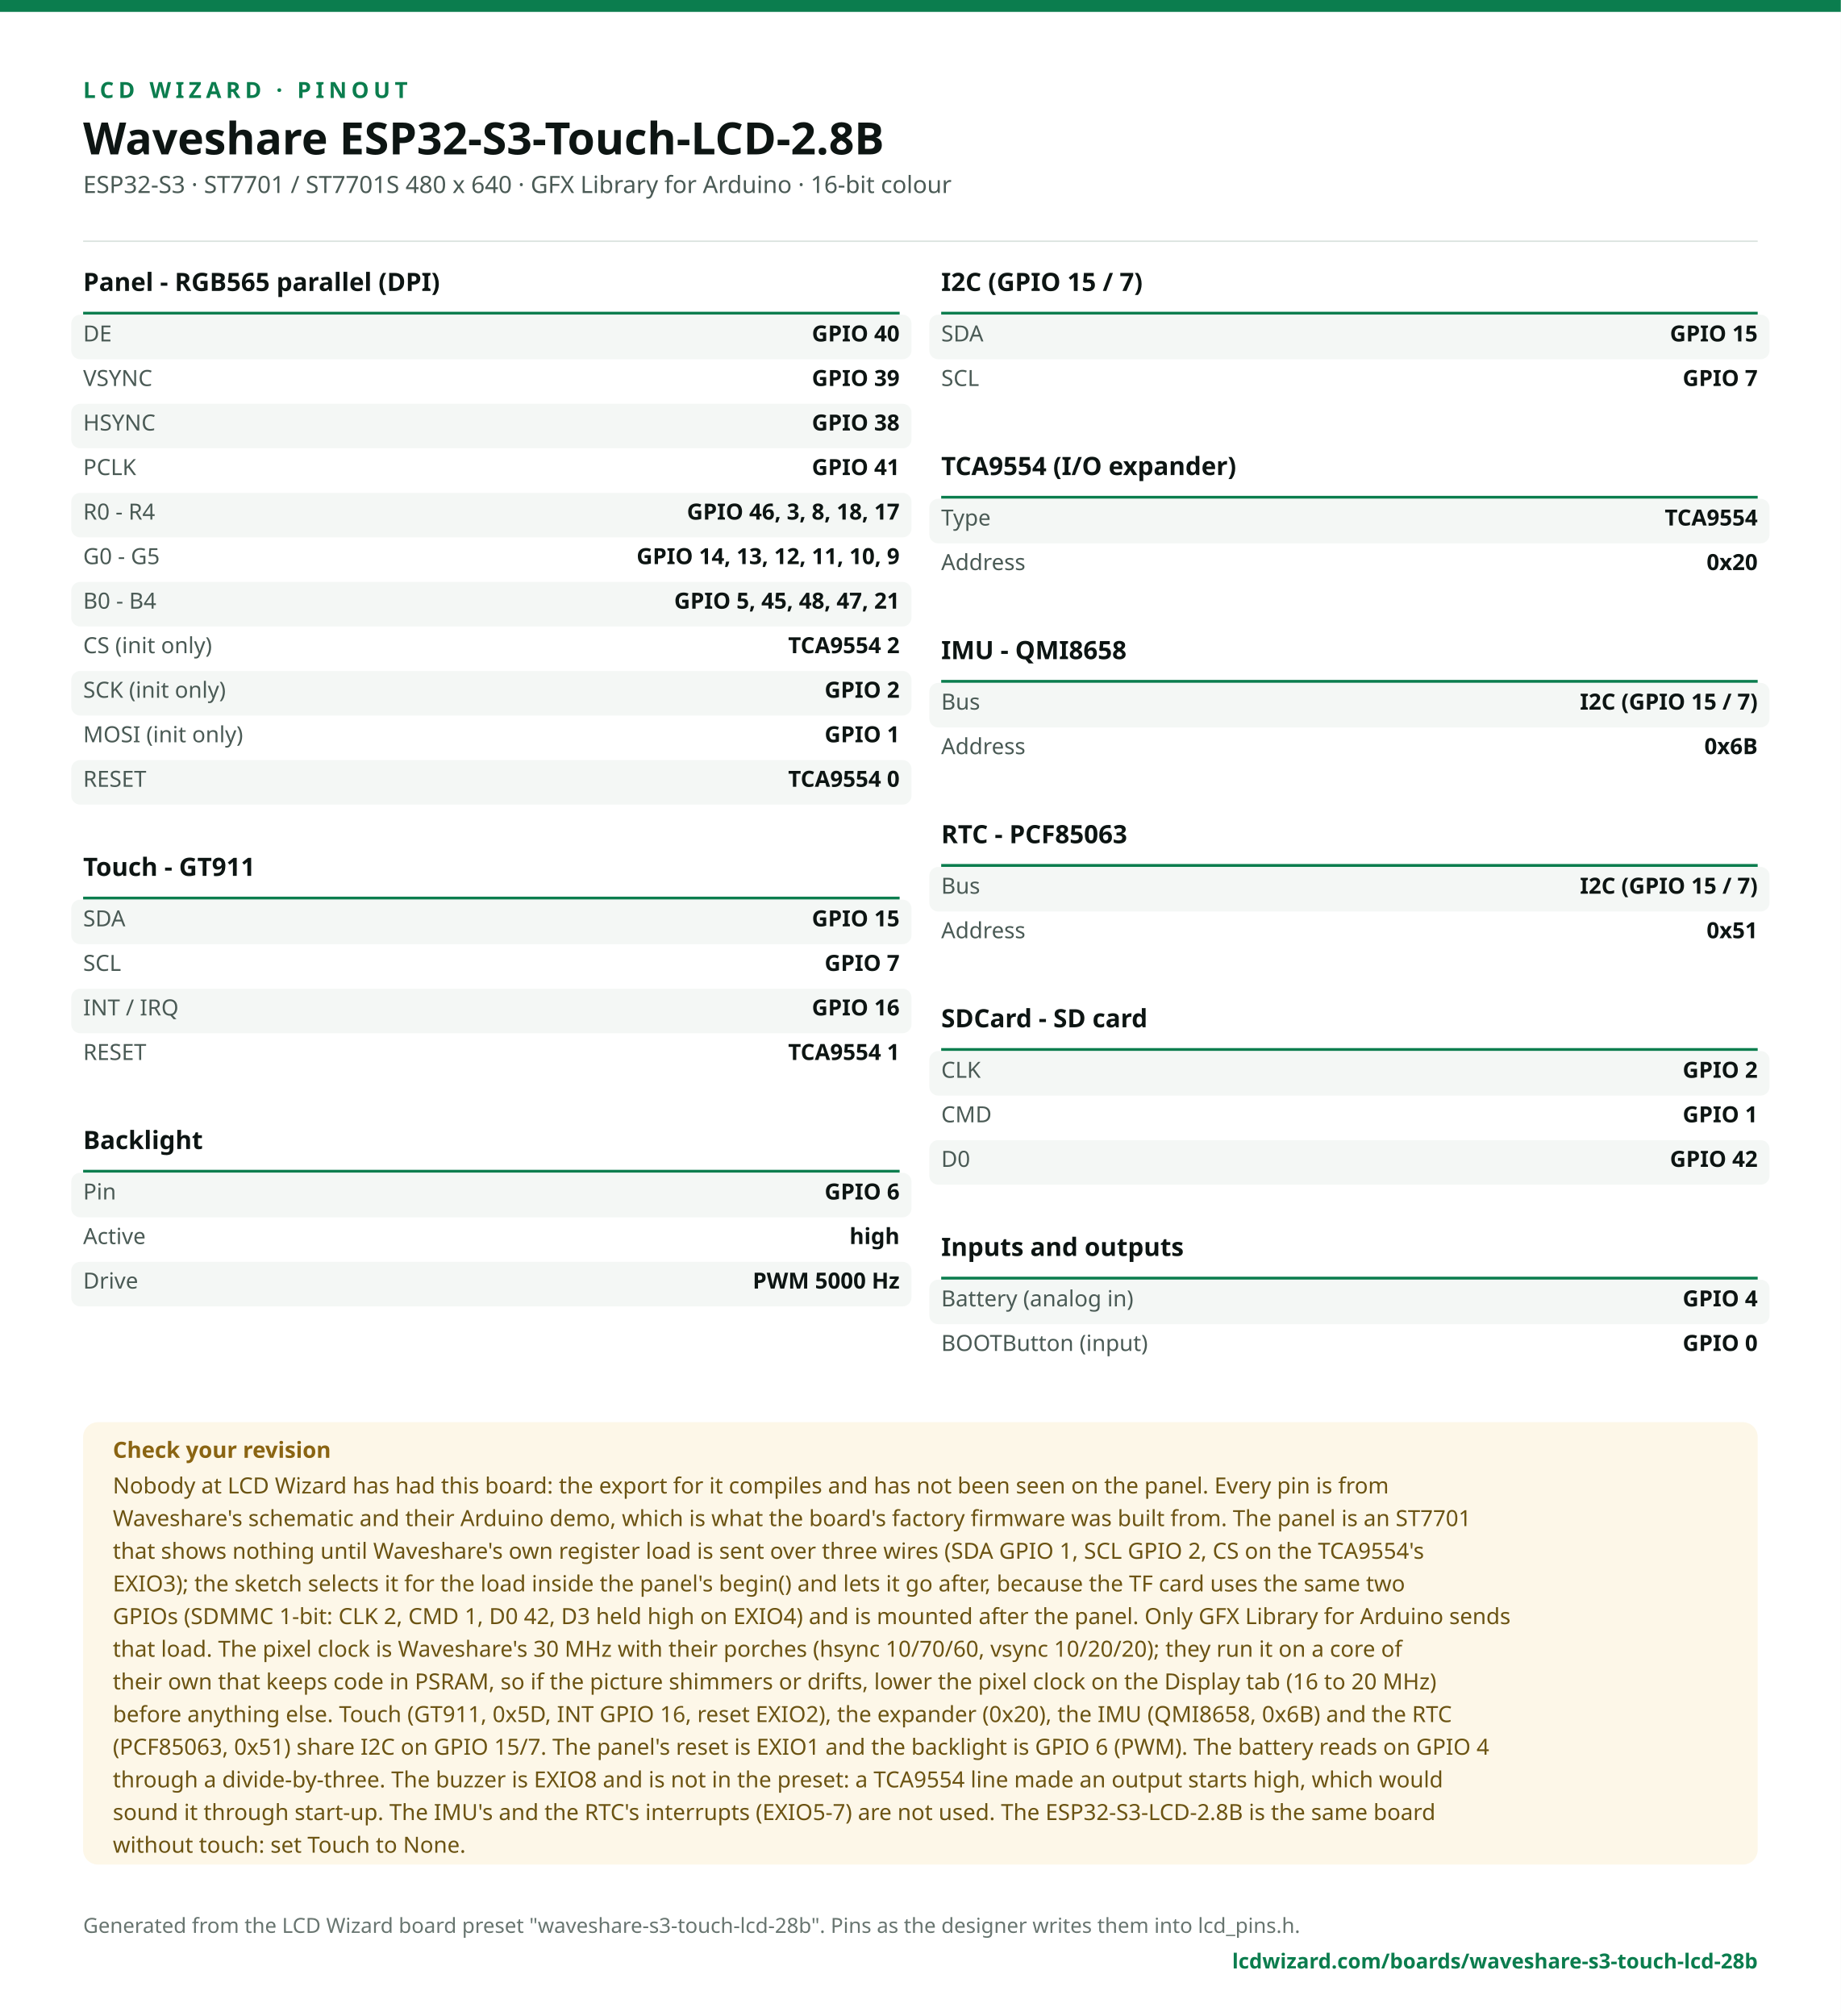
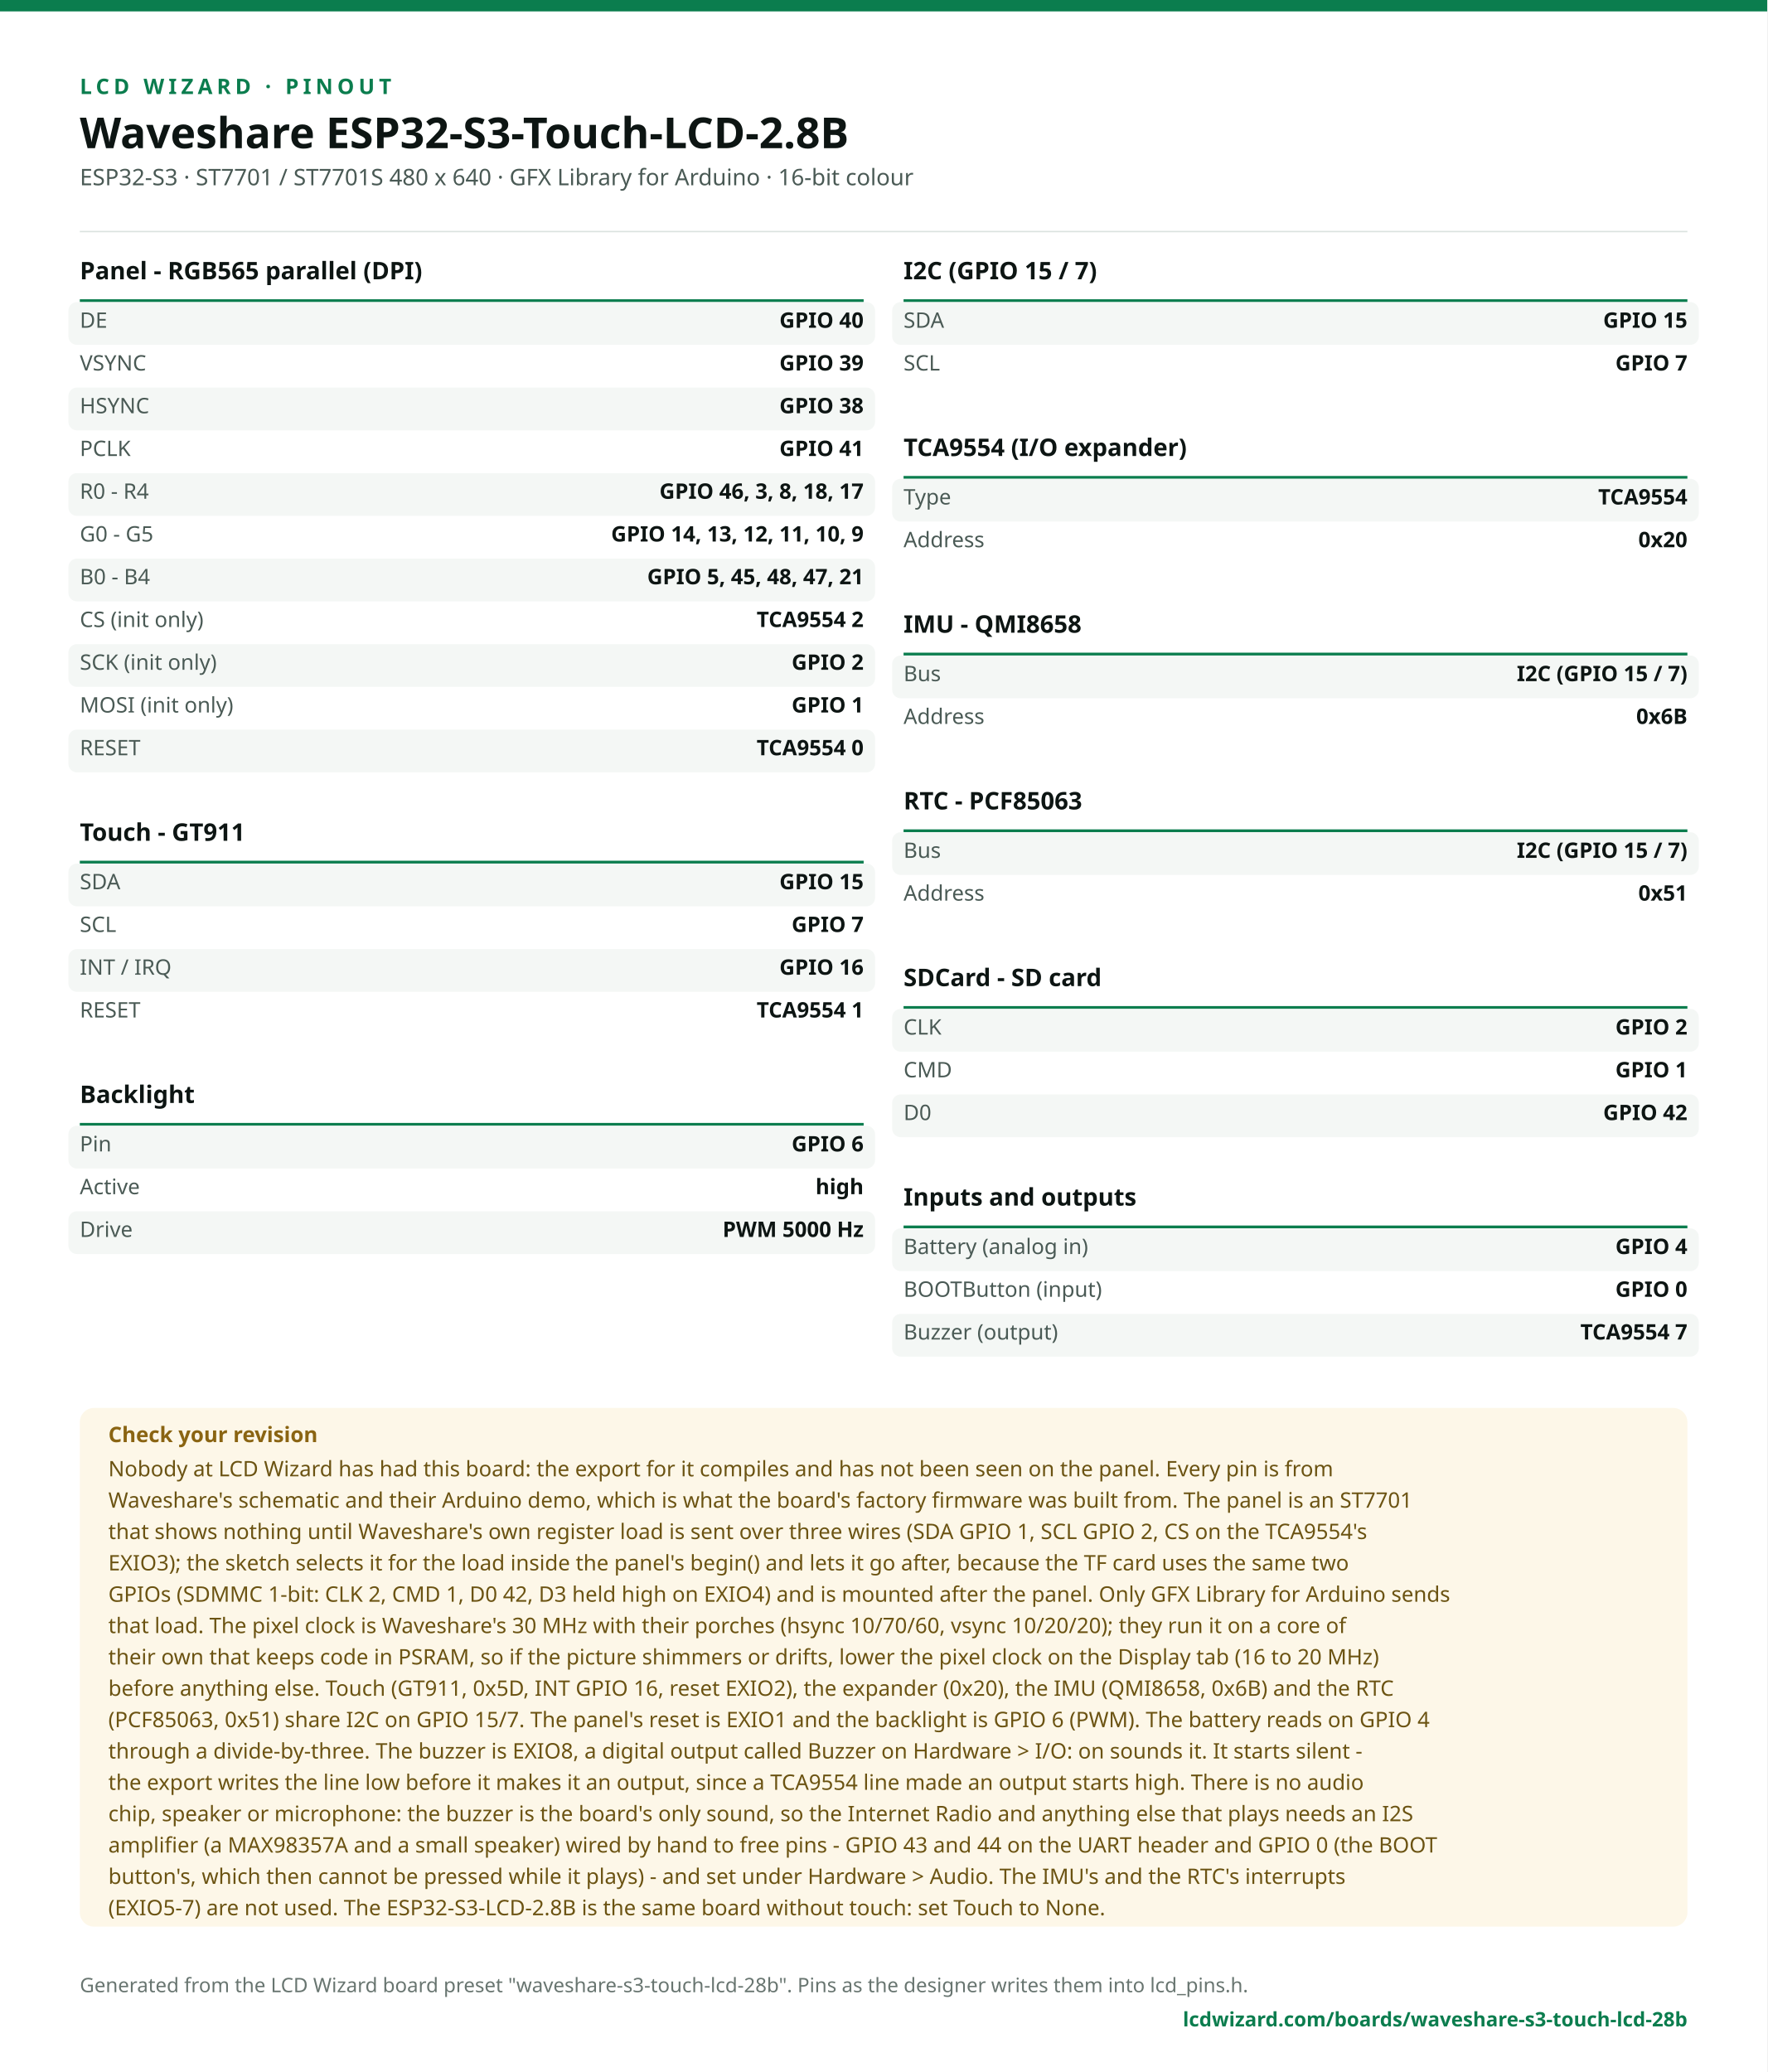
- <svg xmlns="http://www.w3.org/2000/svg" width="1240" height="1358" viewBox="0 0 1240 1358">
-   <rect width="1240" height="1358" fill="#ffffff" />
+ <svg xmlns="http://www.w3.org/2000/svg" width="1240" height="1454" viewBox="0 0 1240 1454">
+   <rect width="1240" height="1454" fill="#ffffff" />
  <rect x="0" y="0" width="1240" height="8" fill="#0b7d4e" />
  <text x="56" y="66" font-family="Montserrat" font-weight="700" font-size="15" letter-spacing="3" fill="#0b7d4e">LCD WIZARD  ·  PINOUT</text>
  <text x="56" y="104" font-family="Montserrat" font-weight="700" font-size="30" fill="#0d1513">Waveshare ESP32-S3-Touch-LCD-2.8B</text>
  <text x="56" y="130" font-family="Montserrat" font-weight="500" font-size="16" fill="#4a5a55">ESP32-S3   ·   ST7701 / ST7701S 480 x 640   ·   GFX Library for Arduino   ·   16-bit colour</text>
  <rect x="56" y="162" width="1128" height="1" fill="#dbe3df" />
  <text x="56" y="196" font-family="Montserrat" font-weight="700" font-size="17" fill="#0d1513">Panel - RGB565 parallel (DPI)</text>
  <rect x="56" y="210" width="550" height="2" fill="#0b7d4e" />
  <rect x="48" y="212" width="566" height="30" rx="6" fill="#f4f7f5" />
  <text x="56" y="230" font-family="Montserrat" font-weight="500" font-size="15" fill="#4a5a55">DE</text>
  <text x="606" text-anchor="end" y="230" font-family="Montserrat" font-weight="700" font-size="15" fill="#0d1513">GPIO 40</text>
  <text x="56" y="260" font-family="Montserrat" font-weight="500" font-size="15" fill="#4a5a55">VSYNC</text>
  <text x="606" text-anchor="end" y="260" font-family="Montserrat" font-weight="700" font-size="15" fill="#0d1513">GPIO 39</text>
  <rect x="48" y="272" width="566" height="30" rx="6" fill="#f4f7f5" />
  <text x="56" y="290" font-family="Montserrat" font-weight="500" font-size="15" fill="#4a5a55">HSYNC</text>
  <text x="606" text-anchor="end" y="290" font-family="Montserrat" font-weight="700" font-size="15" fill="#0d1513">GPIO 38</text>
  <text x="56" y="320" font-family="Montserrat" font-weight="500" font-size="15" fill="#4a5a55">PCLK</text>
  <text x="606" text-anchor="end" y="320" font-family="Montserrat" font-weight="700" font-size="15" fill="#0d1513">GPIO 41</text>
  <rect x="48" y="332" width="566" height="30" rx="6" fill="#f4f7f5" />
  <text x="56" y="350" font-family="Montserrat" font-weight="500" font-size="15" fill="#4a5a55">R0 - R4</text>
  <text x="606" text-anchor="end" y="350" font-family="Montserrat" font-weight="700" font-size="15" fill="#0d1513">GPIO 46, 3, 8, 18, 17</text>
  <text x="56" y="380" font-family="Montserrat" font-weight="500" font-size="15" fill="#4a5a55">G0 - G5</text>
  <text x="606" text-anchor="end" y="380" font-family="Montserrat" font-weight="700" font-size="15" fill="#0d1513">GPIO 14, 13, 12, 11, 10, 9</text>
  <rect x="48" y="392" width="566" height="30" rx="6" fill="#f4f7f5" />
  <text x="56" y="410" font-family="Montserrat" font-weight="500" font-size="15" fill="#4a5a55">B0 - B4</text>
  <text x="606" text-anchor="end" y="410" font-family="Montserrat" font-weight="700" font-size="15" fill="#0d1513">GPIO 5, 45, 48, 47, 21</text>
  <text x="56" y="440" font-family="Montserrat" font-weight="500" font-size="15" fill="#4a5a55">CS (init only)</text>
  <text x="606" text-anchor="end" y="440" font-family="Montserrat" font-weight="700" font-size="15" fill="#0d1513">TCA9554 2</text>
  <rect x="48" y="452" width="566" height="30" rx="6" fill="#f4f7f5" />
  <text x="56" y="470" font-family="Montserrat" font-weight="500" font-size="15" fill="#4a5a55">SCK (init only)</text>
  <text x="606" text-anchor="end" y="470" font-family="Montserrat" font-weight="700" font-size="15" fill="#0d1513">GPIO 2</text>
  <text x="56" y="500" font-family="Montserrat" font-weight="500" font-size="15" fill="#4a5a55">MOSI (init only)</text>
  <text x="606" text-anchor="end" y="500" font-family="Montserrat" font-weight="700" font-size="15" fill="#0d1513">GPIO 1</text>
  <rect x="48" y="512" width="566" height="30" rx="6" fill="#f4f7f5" />
  <text x="56" y="530" font-family="Montserrat" font-weight="500" font-size="15" fill="#4a5a55">RESET</text>
  <text x="606" text-anchor="end" y="530" font-family="Montserrat" font-weight="700" font-size="15" fill="#0d1513">TCA9554 0</text>
  <text x="56" y="590" font-family="Montserrat" font-weight="700" font-size="17" fill="#0d1513">Touch - GT911</text>
  <rect x="56" y="604" width="550" height="2" fill="#0b7d4e" />
  <rect x="48" y="606" width="566" height="30" rx="6" fill="#f4f7f5" />
  <text x="56" y="624" font-family="Montserrat" font-weight="500" font-size="15" fill="#4a5a55">SDA</text>
  <text x="606" text-anchor="end" y="624" font-family="Montserrat" font-weight="700" font-size="15" fill="#0d1513">GPIO 15</text>
  <text x="56" y="654" font-family="Montserrat" font-weight="500" font-size="15" fill="#4a5a55">SCL</text>
  <text x="606" text-anchor="end" y="654" font-family="Montserrat" font-weight="700" font-size="15" fill="#0d1513">GPIO 7</text>
  <rect x="48" y="666" width="566" height="30" rx="6" fill="#f4f7f5" />
  <text x="56" y="684" font-family="Montserrat" font-weight="500" font-size="15" fill="#4a5a55">INT / IRQ</text>
  <text x="606" text-anchor="end" y="684" font-family="Montserrat" font-weight="700" font-size="15" fill="#0d1513">GPIO 16</text>
  <text x="56" y="714" font-family="Montserrat" font-weight="500" font-size="15" fill="#4a5a55">RESET</text>
  <text x="606" text-anchor="end" y="714" font-family="Montserrat" font-weight="700" font-size="15" fill="#0d1513">TCA9554 1</text>
  <text x="56" y="774" font-family="Montserrat" font-weight="700" font-size="17" fill="#0d1513">Backlight</text>
  <rect x="56" y="788" width="550" height="2" fill="#0b7d4e" />
  <rect x="48" y="790" width="566" height="30" rx="6" fill="#f4f7f5" />
  <text x="56" y="808" font-family="Montserrat" font-weight="500" font-size="15" fill="#4a5a55">Pin</text>
  <text x="606" text-anchor="end" y="808" font-family="Montserrat" font-weight="700" font-size="15" fill="#0d1513">GPIO 6</text>
  <text x="56" y="838" font-family="Montserrat" font-weight="500" font-size="15" fill="#4a5a55">Active</text>
  <text x="606" text-anchor="end" y="838" font-family="Montserrat" font-weight="700" font-size="15" fill="#0d1513">high</text>
  <rect x="48" y="850" width="566" height="30" rx="6" fill="#f4f7f5" />
  <text x="56" y="868" font-family="Montserrat" font-weight="500" font-size="15" fill="#4a5a55">Drive</text>
  <text x="606" text-anchor="end" y="868" font-family="Montserrat" font-weight="700" font-size="15" fill="#0d1513">PWM 5000 Hz</text>
  <text x="634" y="196" font-family="Montserrat" font-weight="700" font-size="17" fill="#0d1513">I2C (GPIO 15 / 7)</text>
  <rect x="634" y="210" width="550" height="2" fill="#0b7d4e" />
  <rect x="626" y="212" width="566" height="30" rx="6" fill="#f4f7f5" />
  <text x="634" y="230" font-family="Montserrat" font-weight="500" font-size="15" fill="#4a5a55">SDA</text>
  <text x="1184" text-anchor="end" y="230" font-family="Montserrat" font-weight="700" font-size="15" fill="#0d1513">GPIO 15</text>
  <text x="634" y="260" font-family="Montserrat" font-weight="500" font-size="15" fill="#4a5a55">SCL</text>
  <text x="1184" text-anchor="end" y="260" font-family="Montserrat" font-weight="700" font-size="15" fill="#0d1513">GPIO 7</text>
  <text x="634" y="320" font-family="Montserrat" font-weight="700" font-size="17" fill="#0d1513">TCA9554 (I/O expander)</text>
  <rect x="634" y="334" width="550" height="2" fill="#0b7d4e" />
  <rect x="626" y="336" width="566" height="30" rx="6" fill="#f4f7f5" />
  <text x="634" y="354" font-family="Montserrat" font-weight="500" font-size="15" fill="#4a5a55">Type</text>
  <text x="1184" text-anchor="end" y="354" font-family="Montserrat" font-weight="700" font-size="15" fill="#0d1513">TCA9554</text>
  <text x="634" y="384" font-family="Montserrat" font-weight="500" font-size="15" fill="#4a5a55">Address</text>
  <text x="1184" text-anchor="end" y="384" font-family="Montserrat" font-weight="700" font-size="15" fill="#0d1513">0x20</text>
  <text x="634" y="444" font-family="Montserrat" font-weight="700" font-size="17" fill="#0d1513">IMU - QMI8658</text>
  <rect x="634" y="458" width="550" height="2" fill="#0b7d4e" />
  <rect x="626" y="460" width="566" height="30" rx="6" fill="#f4f7f5" />
  <text x="634" y="478" font-family="Montserrat" font-weight="500" font-size="15" fill="#4a5a55">Bus</text>
  <text x="1184" text-anchor="end" y="478" font-family="Montserrat" font-weight="700" font-size="15" fill="#0d1513">I2C (GPIO 15 / 7)</text>
  <text x="634" y="508" font-family="Montserrat" font-weight="500" font-size="15" fill="#4a5a55">Address</text>
  <text x="1184" text-anchor="end" y="508" font-family="Montserrat" font-weight="700" font-size="15" fill="#0d1513">0x6B</text>
  <text x="634" y="568" font-family="Montserrat" font-weight="700" font-size="17" fill="#0d1513">RTC - PCF85063</text>
  <rect x="634" y="582" width="550" height="2" fill="#0b7d4e" />
  <rect x="626" y="584" width="566" height="30" rx="6" fill="#f4f7f5" />
  <text x="634" y="602" font-family="Montserrat" font-weight="500" font-size="15" fill="#4a5a55">Bus</text>
  <text x="1184" text-anchor="end" y="602" font-family="Montserrat" font-weight="700" font-size="15" fill="#0d1513">I2C (GPIO 15 / 7)</text>
  <text x="634" y="632" font-family="Montserrat" font-weight="500" font-size="15" fill="#4a5a55">Address</text>
  <text x="1184" text-anchor="end" y="632" font-family="Montserrat" font-weight="700" font-size="15" fill="#0d1513">0x51</text>
  <text x="634" y="692" font-family="Montserrat" font-weight="700" font-size="17" fill="#0d1513">SDCard - SD card</text>
  <rect x="634" y="706" width="550" height="2" fill="#0b7d4e" />
  <rect x="626" y="708" width="566" height="30" rx="6" fill="#f4f7f5" />
  <text x="634" y="726" font-family="Montserrat" font-weight="500" font-size="15" fill="#4a5a55">CLK</text>
  <text x="1184" text-anchor="end" y="726" font-family="Montserrat" font-weight="700" font-size="15" fill="#0d1513">GPIO 2</text>
  <text x="634" y="756" font-family="Montserrat" font-weight="500" font-size="15" fill="#4a5a55">CMD</text>
  <text x="1184" text-anchor="end" y="756" font-family="Montserrat" font-weight="700" font-size="15" fill="#0d1513">GPIO 1</text>
  <rect x="626" y="768" width="566" height="30" rx="6" fill="#f4f7f5" />
  <text x="634" y="786" font-family="Montserrat" font-weight="500" font-size="15" fill="#4a5a55">D0</text>
  <text x="1184" text-anchor="end" y="786" font-family="Montserrat" font-weight="700" font-size="15" fill="#0d1513">GPIO 42</text>
  <text x="634" y="846" font-family="Montserrat" font-weight="700" font-size="17" fill="#0d1513">Inputs and outputs</text>
  <rect x="634" y="860" width="550" height="2" fill="#0b7d4e" />
  <rect x="626" y="862" width="566" height="30" rx="6" fill="#f4f7f5" />
  <text x="634" y="880" font-family="Montserrat" font-weight="500" font-size="15" fill="#4a5a55">Battery (analog in)</text>
  <text x="1184" text-anchor="end" y="880" font-family="Montserrat" font-weight="700" font-size="15" fill="#0d1513">GPIO 4</text>
  <text x="634" y="910" font-family="Montserrat" font-weight="500" font-size="15" fill="#4a5a55">BOOTButton (input)</text>
  <text x="1184" text-anchor="end" y="910" font-family="Montserrat" font-weight="700" font-size="15" fill="#0d1513">GPIO 0</text>
-   <rect x="56" y="958" width="1128" height="298" rx="10" fill="#fdf7e8" />
-   <text x="76" y="982" font-family="Montserrat" font-weight="700" font-size="15" fill="#8a6412">Check your revision</text>
-   <text x="76" y="1006" font-family="Montserrat" font-weight="500" font-size="15" fill="#6b5312">Nobody at LCD Wizard has had this board: the export for it compiles and has not been seen on the panel. Every pin is from</text>
-   <text x="76" y="1028" font-family="Montserrat" font-weight="500" font-size="15" fill="#6b5312">Waveshare's schematic and their Arduino demo, which is what the board's factory firmware was built from. The panel is an ST7701</text>
-   <text x="76" y="1050" font-family="Montserrat" font-weight="500" font-size="15" fill="#6b5312">that shows nothing until Waveshare's own register load is sent over three wires (SDA GPIO 1, SCL GPIO 2, CS on the TCA9554's</text>
-   <text x="76" y="1072" font-family="Montserrat" font-weight="500" font-size="15" fill="#6b5312">EXIO3); the sketch selects it for the load inside the panel's begin() and lets it go after, because the TF card uses the same two</text>
-   <text x="76" y="1094" font-family="Montserrat" font-weight="500" font-size="15" fill="#6b5312">GPIOs (SDMMC 1-bit: CLK 2, CMD 1, D0 42, D3 held high on EXIO4) and is mounted after the panel. Only GFX Library for Arduino sends</text>
-   <text x="76" y="1116" font-family="Montserrat" font-weight="500" font-size="15" fill="#6b5312">that load. The pixel clock is Waveshare's 30 MHz with their porches (hsync 10/70/60, vsync 10/20/20); they run it on a core of</text>
-   <text x="76" y="1138" font-family="Montserrat" font-weight="500" font-size="15" fill="#6b5312">their own that keeps code in PSRAM, so if the picture shimmers or drifts, lower the pixel clock on the Display tab (16 to 20 MHz)</text>
-   <text x="76" y="1160" font-family="Montserrat" font-weight="500" font-size="15" fill="#6b5312">before anything else. Touch (GT911, 0x5D, INT GPIO 16, reset EXIO2), the expander (0x20), the IMU (QMI8658, 0x6B) and the RTC</text>
-   <text x="76" y="1182" font-family="Montserrat" font-weight="500" font-size="15" fill="#6b5312">(PCF85063, 0x51) share I2C on GPIO 15/7. The panel's reset is EXIO1 and the backlight is GPIO 6 (PWM). The battery reads on GPIO 4</text>
-   <text x="76" y="1204" font-family="Montserrat" font-weight="500" font-size="15" fill="#6b5312">through a divide-by-three. The buzzer is EXIO8 and is not in the preset: a TCA9554 line made an output starts high, which would</text>
-   <text x="76" y="1226" font-family="Montserrat" font-weight="500" font-size="15" fill="#6b5312">sound it through start-up. The IMU's and the RTC's interrupts (EXIO5-7) are not used. The ESP32-S3-LCD-2.8B is the same board</text>
-   <text x="76" y="1248" font-family="Montserrat" font-weight="500" font-size="15" fill="#6b5312">without touch: set Touch to None.</text>
-   <text x="56" y="1302" font-family="Montserrat" font-weight="500" font-size="14" fill="#687570">Generated from the LCD Wizard board preset "waveshare-s3-touch-lcd-28b". Pins as the designer writes them into lcd_pins.h.</text>
-   <text x="1184" text-anchor="end" y="1326" font-family="Montserrat" font-weight="700" font-size="14" fill="#0b7d4e">lcdwizard.com/boards/waveshare-s3-touch-lcd-28b</text>
+   <rect x="626" y="922" width="566" height="30" rx="6" fill="#f4f7f5" />
+   <text x="634" y="940" font-family="Montserrat" font-weight="500" font-size="15" fill="#4a5a55">Buzzer (output)</text>
+   <text x="1184" text-anchor="end" y="940" font-family="Montserrat" font-weight="700" font-size="15" fill="#0d1513">TCA9554 7</text>
+   <rect x="56" y="988" width="1128" height="364" rx="10" fill="#fdf7e8" />
+   <text x="76" y="1012" font-family="Montserrat" font-weight="700" font-size="15" fill="#8a6412">Check your revision</text>
+   <text x="76" y="1036" font-family="Montserrat" font-weight="500" font-size="15" fill="#6b5312">Nobody at LCD Wizard has had this board: the export for it compiles and has not been seen on the panel. Every pin is from</text>
+   <text x="76" y="1058" font-family="Montserrat" font-weight="500" font-size="15" fill="#6b5312">Waveshare's schematic and their Arduino demo, which is what the board's factory firmware was built from. The panel is an ST7701</text>
+   <text x="76" y="1080" font-family="Montserrat" font-weight="500" font-size="15" fill="#6b5312">that shows nothing until Waveshare's own register load is sent over three wires (SDA GPIO 1, SCL GPIO 2, CS on the TCA9554's</text>
+   <text x="76" y="1102" font-family="Montserrat" font-weight="500" font-size="15" fill="#6b5312">EXIO3); the sketch selects it for the load inside the panel's begin() and lets it go after, because the TF card uses the same two</text>
+   <text x="76" y="1124" font-family="Montserrat" font-weight="500" font-size="15" fill="#6b5312">GPIOs (SDMMC 1-bit: CLK 2, CMD 1, D0 42, D3 held high on EXIO4) and is mounted after the panel. Only GFX Library for Arduino sends</text>
+   <text x="76" y="1146" font-family="Montserrat" font-weight="500" font-size="15" fill="#6b5312">that load. The pixel clock is Waveshare's 30 MHz with their porches (hsync 10/70/60, vsync 10/20/20); they run it on a core of</text>
+   <text x="76" y="1168" font-family="Montserrat" font-weight="500" font-size="15" fill="#6b5312">their own that keeps code in PSRAM, so if the picture shimmers or drifts, lower the pixel clock on the Display tab (16 to 20 MHz)</text>
+   <text x="76" y="1190" font-family="Montserrat" font-weight="500" font-size="15" fill="#6b5312">before anything else. Touch (GT911, 0x5D, INT GPIO 16, reset EXIO2), the expander (0x20), the IMU (QMI8658, 0x6B) and the RTC</text>
+   <text x="76" y="1212" font-family="Montserrat" font-weight="500" font-size="15" fill="#6b5312">(PCF85063, 0x51) share I2C on GPIO 15/7. The panel's reset is EXIO1 and the backlight is GPIO 6 (PWM). The battery reads on GPIO 4</text>
+   <text x="76" y="1234" font-family="Montserrat" font-weight="500" font-size="15" fill="#6b5312">through a divide-by-three. The buzzer is EXIO8, a digital output called Buzzer on Hardware &gt; I/O: on sounds it. It starts silent -</text>
+   <text x="76" y="1256" font-family="Montserrat" font-weight="500" font-size="15" fill="#6b5312">the export writes the line low before it makes it an output, since a TCA9554 line made an output starts high. There is no audio</text>
+   <text x="76" y="1278" font-family="Montserrat" font-weight="500" font-size="15" fill="#6b5312">chip, speaker or microphone: the buzzer is the board's only sound, so the Internet Radio and anything else that plays needs an I2S</text>
+   <text x="76" y="1300" font-family="Montserrat" font-weight="500" font-size="15" fill="#6b5312">amplifier (a MAX98357A and a small speaker) wired by hand to free pins - GPIO 43 and 44 on the UART header and GPIO 0 (the BOOT</text>
+   <text x="76" y="1322" font-family="Montserrat" font-weight="500" font-size="15" fill="#6b5312">button's, which then cannot be pressed while it plays) - and set under Hardware &gt; Audio. The IMU's and the RTC's interrupts</text>
+   <text x="76" y="1344" font-family="Montserrat" font-weight="500" font-size="15" fill="#6b5312">(EXIO5-7) are not used. The ESP32-S3-LCD-2.8B is the same board without touch: set Touch to None.</text>
+   <text x="56" y="1398" font-family="Montserrat" font-weight="500" font-size="14" fill="#687570">Generated from the LCD Wizard board preset "waveshare-s3-touch-lcd-28b". Pins as the designer writes them into lcd_pins.h.</text>
+   <text x="1184" text-anchor="end" y="1422" font-family="Montserrat" font-weight="700" font-size="14" fill="#0b7d4e">lcdwizard.com/boards/waveshare-s3-touch-lcd-28b</text>
</svg>
